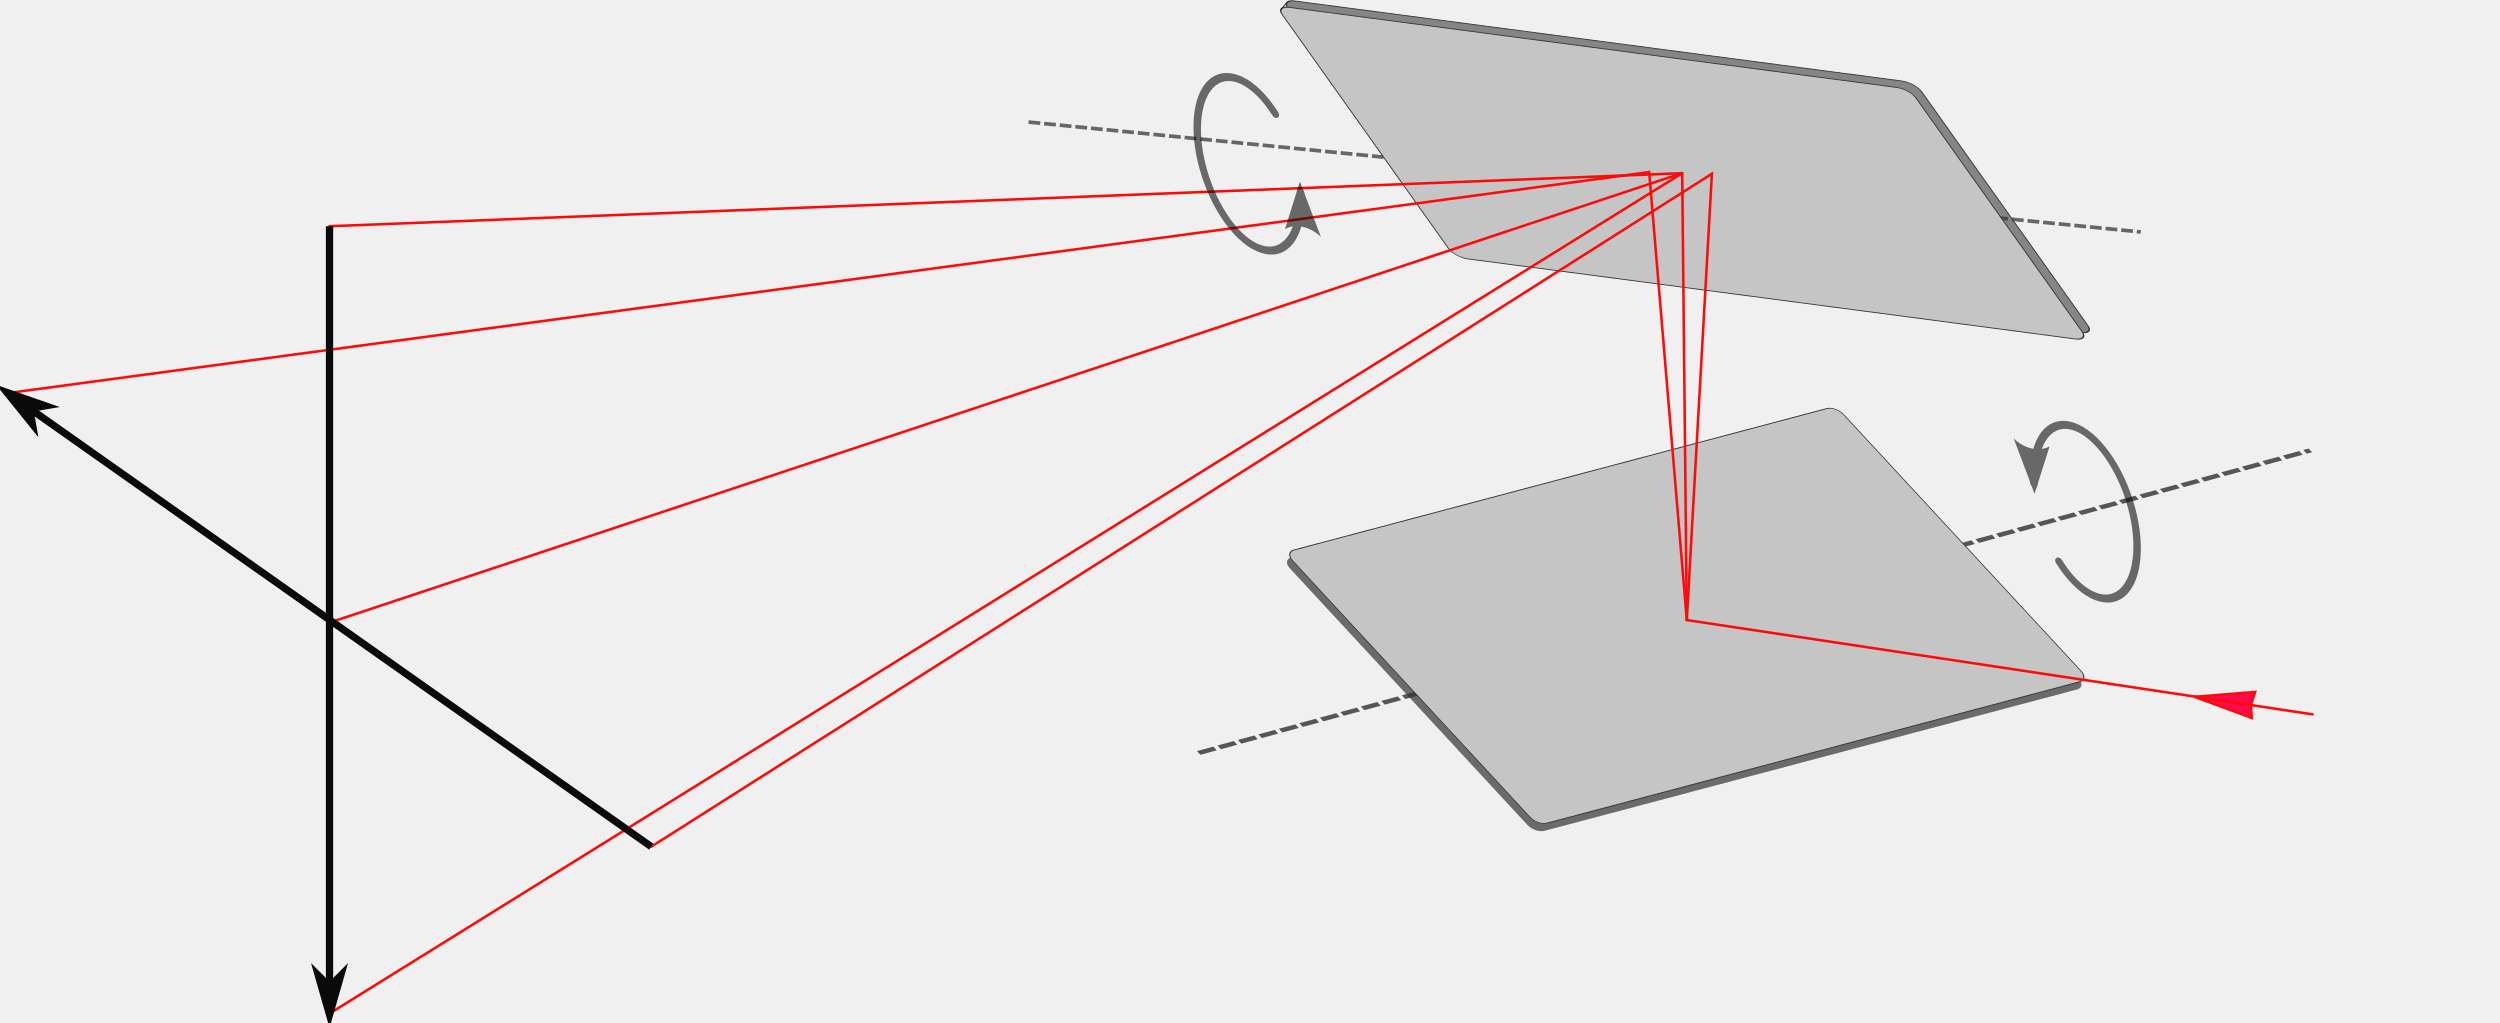
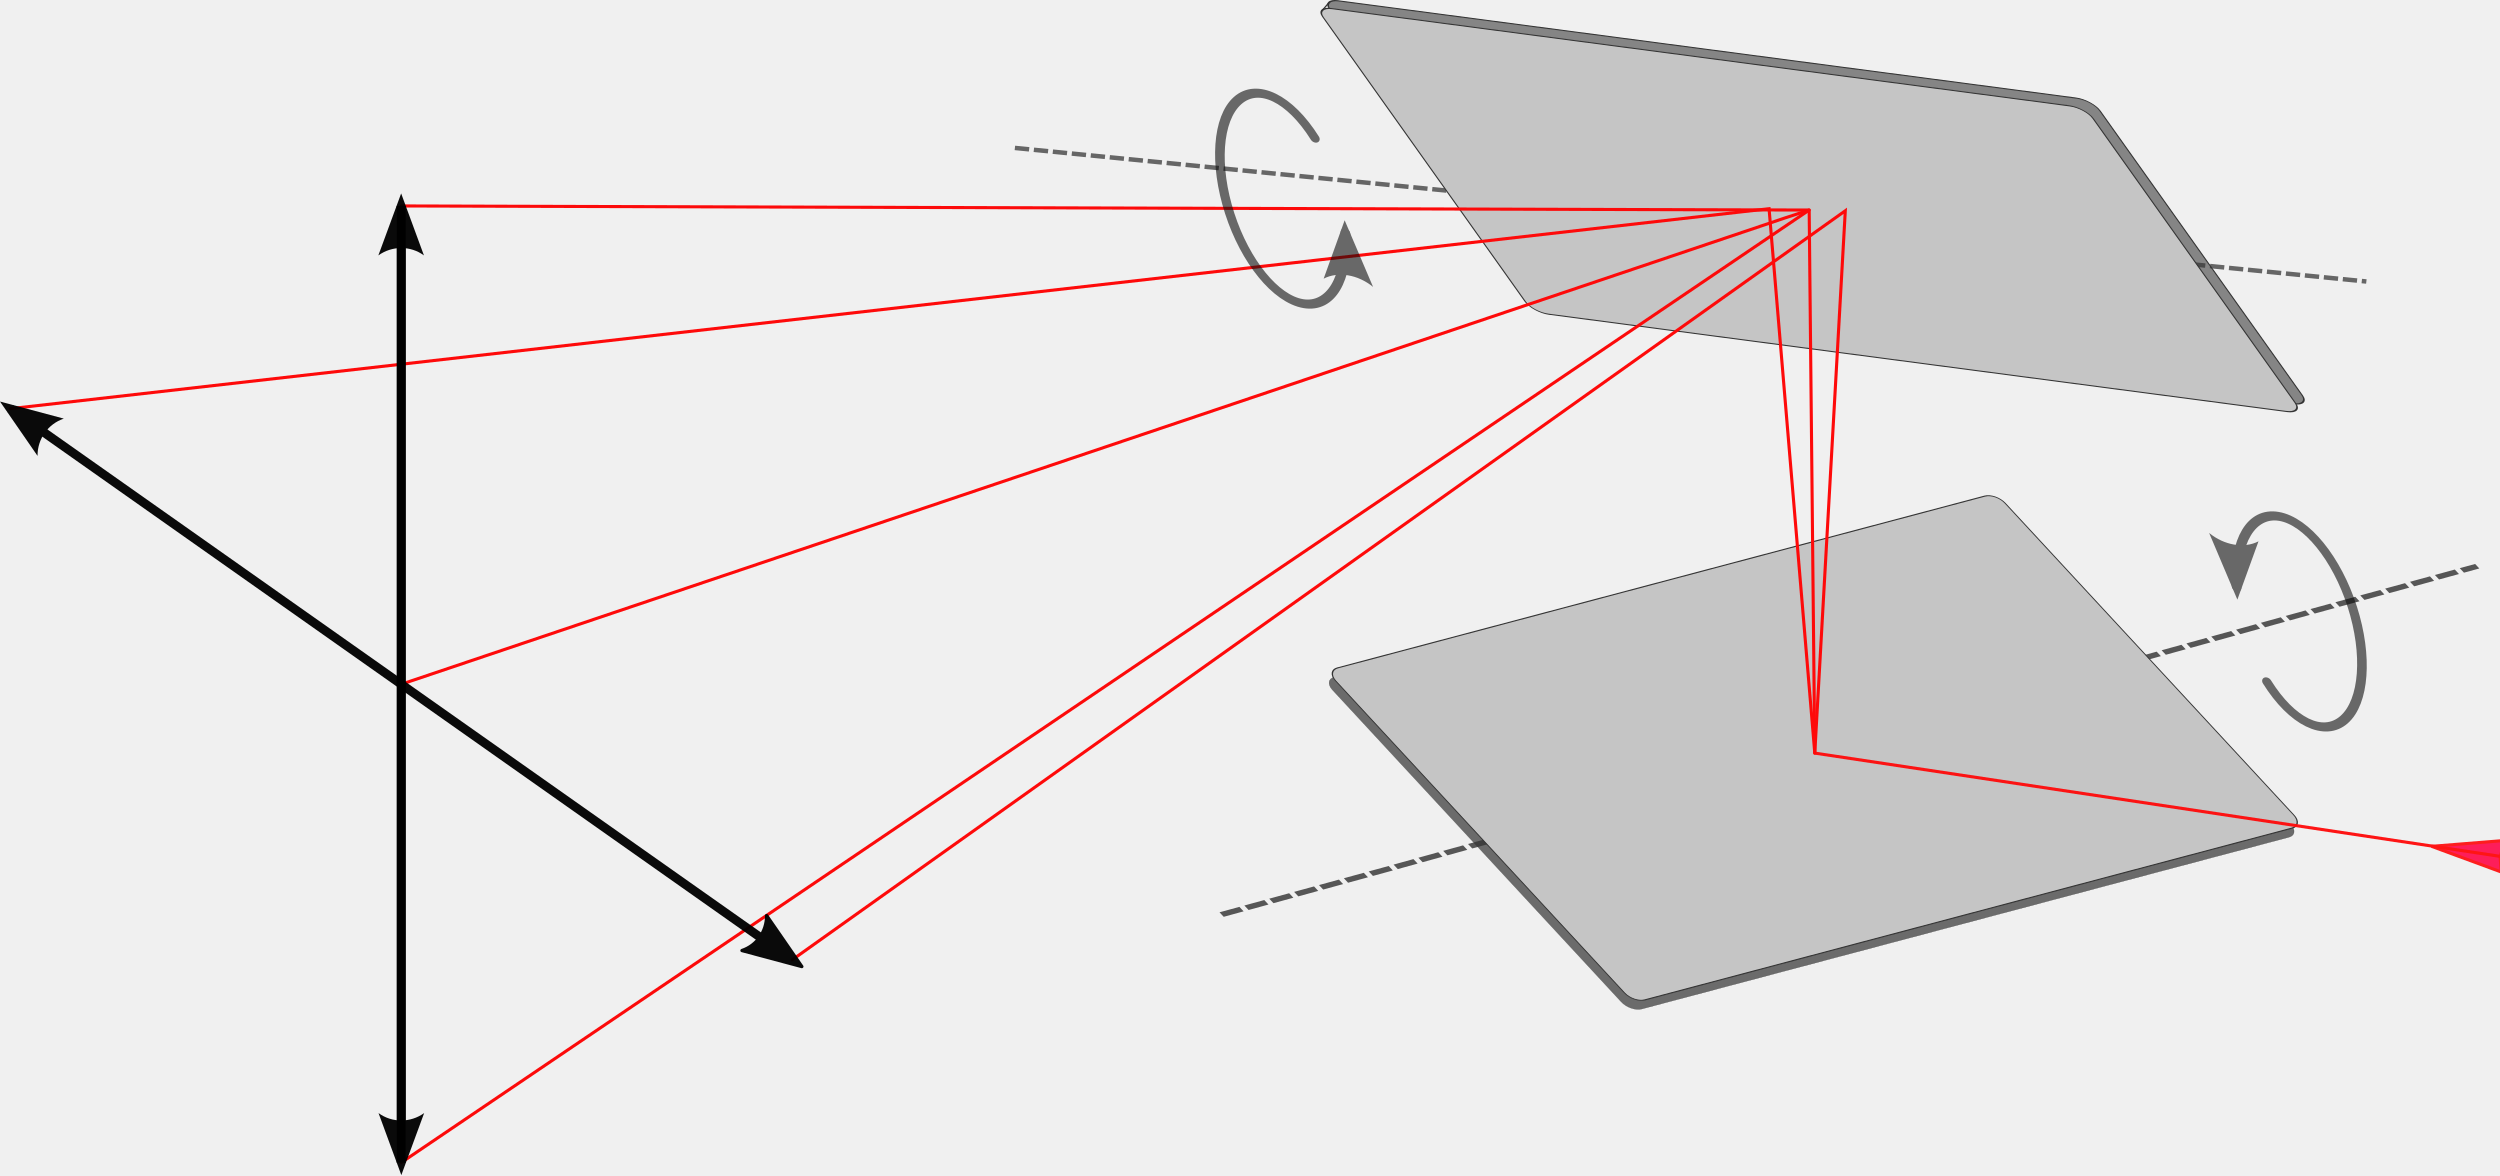
- <svg xmlns="http://www.w3.org/2000/svg" xmlns:xlink="http://www.w3.org/1999/xlink" width="195.44" height="79.946" id="svg2" version="1.1">
+ <svg xmlns="http://www.w3.org/2000/svg" xmlns:xlink="http://www.w3.org/1999/xlink" width="171.561" height="80.642" id="svg2" version="1.1">
  <defs id="defs4">
-     <marker orient="auto" refY="0.0" refX="0.0" id="Arrow2Sstart" style="overflow:visible">
-       <path id="path4199" style="fill-rule:evenodd;stroke-width:0.625;stroke-linejoin:round" d="M 8.719,4.034 L -2.207,0.016 L 8.719,-4.002 C 6.973,-1.63 6.983,1.616 8.719,4.034 z " transform="scale(0.3) translate(-2.3,0)" />
+     <marker orient="auto" refY="0" refX="0" id="marker19339" style="overflow:visible">
+       <path id="path19337" d="M 0,0 5,-5 -12.5,0 5,5 Z" style="fill:#ff0000;fill-opacity:1;fill-rule:evenodd;stroke:#ff0000;stroke-width:1pt;stroke-opacity:1" transform="matrix(0.8,0,0,0.8,10,0)" />
+     </marker>
+     <marker orient="auto" refY="0" refX="0" id="marker18915" style="overflow:visible">
+       <path id="path18913" d="M 0,0 5,-5 -12.5,0 5,5 Z" style="fill:#ff0000;fill-opacity:1;fill-rule:evenodd;stroke:#ff0000;stroke-width:1pt;stroke-opacity:1" transform="matrix(0.8,0,0,0.8,10,0)" />
+     </marker>
+     <marker orient="auto" refY="0" refX="0" id="marker18497" style="overflow:visible">
+       <path id="path18495" d="M 0,0 5,-5 -12.5,0 5,5 Z" style="fill:#ff0000;fill-opacity:1;fill-rule:evenodd;stroke:#ff0000;stroke-width:1pt;stroke-opacity:1" transform="matrix(0.8,0,0,0.8,10,0)" />
+     </marker>
+     <marker orient="auto" refY="0" refX="0" id="marker18085" style="overflow:visible">
+       <path id="path18083" d="M 0,0 5,-5 -12.5,0 5,5 Z" style="fill:#ff0000;fill-opacity:1;fill-rule:evenodd;stroke:#ff0000;stroke-width:1pt;stroke-opacity:1" transform="matrix(0.8,0,0,0.8,10,0)" />
+     </marker>
+     <marker orient="auto" refY="0" refX="0" id="marker17679" style="overflow:visible">
+       <path id="path17677" d="M 0,0 5,-5 -12.5,0 5,5 Z" style="fill:#ff0000;fill-opacity:1;fill-rule:evenodd;stroke:#ff0000;stroke-width:1pt;stroke-opacity:1" transform="matrix(0.8,0,0,0.8,10,0)" />
+     </marker>
+     <marker orient="auto" refY="0" refX="0" id="marker17279" style="overflow:visible">
+       <path id="path17277" d="M 0,0 5,-5 -12.5,0 5,5 Z" style="fill:#ff0000;fill-opacity:1;fill-rule:evenodd;stroke:#ff0000;stroke-width:1pt;stroke-opacity:1" transform="matrix(0.8,0,0,0.8,10,0)" />
+     </marker>
+     <marker style="overflow:visible" id="marker16483" refX="0" refY="0" orient="auto">
+       <path transform="scale(-0.6)" d="M 8.719,4.034 -2.207,0.016 8.719,-4.002 c -1.745,2.372 -1.735,5.617 -6e-7,8.035 z" style="fill:#ff0000;fill-opacity:1;fill-rule:evenodd;stroke:#ff0000;stroke-width:0.625;stroke-linejoin:round;stroke-opacity:1" id="path16481" />
+     </marker>
+     <marker style="overflow:visible" id="marker15435" refX="0" refY="0" orient="auto">
+       <path transform="scale(-0.6)" d="M 8.719,4.034 -2.207,0.016 8.719,-4.002 c -1.745,2.372 -1.735,5.617 -6e-7,8.035 z" style="fill:#ff0000;fill-opacity:1;fill-rule:evenodd;stroke:#ff0000;stroke-width:0.625;stroke-linejoin:round;stroke-opacity:1" id="path15433" />
+     </marker>
+     <marker orient="auto" refY="0" refX="0" id="marker14915" style="overflow:visible">
+       <path id="path14913" d="M 0,0 5,-5 -12.5,0 5,5 Z" style="fill:#ff0000;fill-opacity:1;fill-rule:evenodd;stroke:#ff0000;stroke-width:1pt;stroke-opacity:1" transform="matrix(0.8,0,0,0.8,10,0)" />
+     </marker>
+     <marker orient="auto" refY="0" refX="0" id="marker14539" style="overflow:visible">
+       <path id="path14537" d="M 0,0 5,-5 -12.5,0 5,5 Z" style="fill:#ff0000;fill-opacity:1;fill-rule:evenodd;stroke:#ff0000;stroke-width:1pt;stroke-opacity:1" transform="matrix(0.8,0,0,0.8,10,0)" />
+     </marker>
+     <marker orient="auto" refY="0" refX="0" id="marker14169" style="overflow:visible">
+       <path id="path14167" d="M 0,0 5,-5 -12.5,0 5,5 Z" style="fill:#ff0000;fill-opacity:1;fill-rule:evenodd;stroke:#ff0000;stroke-width:1pt;stroke-opacity:1" transform="matrix(0.8,0,0,0.8,10,0)" />
+     </marker>
+     <marker orient="auto" refY="0" refX="0" id="marker13805" style="overflow:visible">
+       <path id="path13803" d="M 0,0 5,-5 -12.5,0 5,5 Z" style="fill:#ff0000;fill-opacity:1;fill-rule:evenodd;stroke:#ff0000;stroke-width:1pt;stroke-opacity:1" transform="matrix(0.8,0,0,0.8,10,0)" />
+     </marker>
+     <marker orient="auto" refY="0" refX="0" id="marker13447" style="overflow:visible">
+       <path id="path13445" d="M 0,0 5,-5 -12.5,0 5,5 Z" style="fill:#ff0000;fill-opacity:1;fill-rule:evenodd;stroke:#ff0000;stroke-width:1pt;stroke-opacity:1" transform="matrix(0.8,0,0,0.8,10,0)" />
+     </marker>
+     <marker orient="auto" refY="0" refX="0" id="marker13095" style="overflow:visible">
+       <path id="path13093" d="M 0,0 5,-5 -12.5,0 5,5 Z" style="fill:#ff0000;fill-opacity:1;fill-rule:evenodd;stroke:#ff0000;stroke-width:1pt;stroke-opacity:1" transform="matrix(0.8,0,0,0.8,10,0)" />
+     </marker>
+     <marker orient="auto" refY="0" refX="0" id="marker12749" style="overflow:visible">
+       <path id="path12747" d="M 0,0 5,-5 -12.5,0 5,5 Z" style="fill:#ff0000;fill-opacity:1;fill-rule:evenodd;stroke:#ff0000;stroke-width:1pt;stroke-opacity:1" transform="matrix(0.8,0,0,0.8,10,0)" />
+     </marker>
+     <marker orient="auto" refY="0" refX="0" id="marker12409" style="overflow:visible">
+       <path id="path12407" d="M 0,0 5,-5 -12.5,0 5,5 Z" style="fill:#ff0000;fill-opacity:1;fill-rule:evenodd;stroke:#ff0000;stroke-width:1pt;stroke-opacity:1" transform="matrix(0.8,0,0,0.8,10,0)" />
+     </marker>
+     <marker orient="auto" refY="0" refX="0" id="Scissors" style="overflow:visible">
+       <path id="schere" d="M 9.09,-3.606 C 8.12,-4.777 6.37,-4.736 5.062,-4.233 l -8.212,3.078 c -2.388,-1.307 -4.748,-0.933 -4.748,-1.569 0,-0.497 0.457,-0.388 0.388,-1.683 -0.066,-1.243 -1.364,-2.163 -2.59,-2.082 -1.227,-0.007 -2.499,0.933 -2.51,2.23 -0.091,1.306 1.007,2.52 2.307,2.605 1.522,0.227 4.218,-0.696 5.483,1.571 -0.942,1.738 -2.614,1.743 -4.126,1.656 -1.255,-0.072 -2.762,0.287 -3.361,1.521 -0.578,1.182 -0.011,2.865 1.317,3.226 1.34,0.492 3.181,-0.13 3.499,-1.671 0.246,-1.188 -0.595,-1.746 -0.273,-2.177 0.244,-0.325 1.791,-0.137 4.547,-1.375 L 5.676,4.233 C 6.8,4.547 8.173,4.536 9.168,3.431 l -9.22,-3.485 z m -18.308,-1.901 c 1.295,0.723 1.189,2.684 -0.156,3.063 -1.217,0.424 -2.771,-0.759 -2.383,-2.077 0.227,-1.082 1.653,-1.481 2.54,-0.986 z m 0.056,8.017 c 1.351,0.499 1.121,2.784 -0.252,3.092 -0.911,0.316 -2.214,-0.139 -2.306,-1.212 -0.178,-1.305 1.356,-2.484 2.558,-1.879 z" style="fill:#ff0000;fill-opacity:1;stroke:#ff0000;stroke-opacity:1" />
+     </marker>
+     <marker orient="auto" refY="0" refX="0" id="TriangleInL" style="overflow:visible">
+       <path id="path1162" d="M 5.77,0 -2.88,5 V -5 Z" style="fill:#ff0000;fill-opacity:1;fill-rule:evenodd;stroke:#ff0000;stroke-width:1pt;stroke-opacity:1" transform="scale(-0.8)" />
+     </marker>
+     <marker orient="auto" refY="0" refX="0" id="marker10305" style="overflow:visible">
+       <path id="path1038" d="M 0,0 5,-5 -12.5,0 5,5 Z" style="fill:#ff0000;fill-opacity:1;fill-rule:evenodd;stroke:#ff0000;stroke-width:1pt;stroke-opacity:1" transform="matrix(-0.4,0,0,-0.4,-4,0)" />
+     </marker>
+     <marker orient="auto" refY="0" refX="0" id="Arrow2Mend" style="overflow:visible">
+       <path id="path1056" style="fill:#000000;fill-opacity:1;fill-rule:evenodd;stroke:#000000;stroke-width:0.625;stroke-linejoin:round;stroke-opacity:1" d="M 8.719,4.034 -2.207,0.016 8.719,-4.002 c -1.745,2.372 -1.735,5.617 -6e-7,8.035 z" transform="scale(-0.6)" />
+     </marker>
+     <marker orient="auto" refY="0" refX="0" id="marker8307" style="overflow:visible">
+       <path id="path8305" d="M 0,0 5,-5 -12.5,0 5,5 Z" style="fill:#ff0000;fill-opacity:1;fill-rule:evenodd;stroke:#ff0000;stroke-width:1pt;stroke-opacity:1" transform="matrix(0.8,0,0,0.8,10,0)" />
+     </marker>
+     <marker orient="auto" refY="0" refX="0" id="marker8003" style="overflow:visible">
+       <path id="path8001" d="M 0,0 5,-5 -12.5,0 5,5 Z" style="fill:#ff0000;fill-opacity:1;fill-rule:evenodd;stroke:#ff0000;stroke-width:1pt;stroke-opacity:1" transform="matrix(0.8,0,0,0.8,10,0)" />
+     </marker>
+     <marker style="overflow:visible" id="marker7705" refX="0" refY="0" orient="auto">
+       <path transform="matrix(-0.4,0,0,-0.4,-4,0)" style="fill:#ff0000;fill-opacity:1;fill-rule:evenodd;stroke:#ff0000;stroke-width:1pt;stroke-opacity:1" d="M 0,0 5,-5 -12.5,0 5,5 Z" id="path7703" />
+     </marker>
+     <marker style="overflow:visible" id="marker7395" refX="0" refY="0" orient="auto">
+       <path transform="matrix(-0.4,0,0,-0.4,-4,0)" style="fill:#ff0000;fill-opacity:1;fill-rule:evenodd;stroke:#ff0000;stroke-width:1pt;stroke-opacity:1" d="M 0,0 5,-5 -12.5,0 5,5 Z" id="path7393" />
+     </marker>
+     <marker style="overflow:visible" id="marker7103" refX="0" refY="0" orient="auto">
+       <path transform="matrix(-0.4,0,0,-0.4,-4,0)" style="fill:#ff0000;fill-opacity:1;fill-rule:evenodd;stroke:#ff0000;stroke-width:1pt;stroke-opacity:1" d="M 0,0 5,-5 -12.5,0 5,5 Z" id="path7101" />
+     </marker>
+     <marker orient="auto" refY="0" refX="0" id="marker6547" style="overflow:visible">
+       <path id="path6545" d="M 0,0 5,-5 -12.5,0 5,5 Z" style="fill:#ff0000;fill-opacity:1;fill-rule:evenodd;stroke:#ff0000;stroke-width:1pt;stroke-opacity:1" transform="matrix(0.8,0,0,0.8,10,0)" />
+     </marker>
+     <marker orient="auto" refY="0" refX="0" id="marker6273" style="overflow:visible">
+       <path id="path6271" d="M 0,0 5,-5 -12.5,0 5,5 Z" style="fill:#ff0000;fill-opacity:1;fill-rule:evenodd;stroke:#ff0000;stroke-width:1pt;stroke-opacity:1" transform="matrix(0.8,0,0,0.8,10,0)" />
+     </marker>
+     <marker orient="auto" refY="0" refX="0" id="marker6005" style="overflow:visible">
+       <path id="path6003" d="M 0,0 5,-5 -12.5,0 5,5 Z" style="fill:#ff0000;fill-opacity:1;fill-rule:evenodd;stroke:#ff0000;stroke-width:1pt;stroke-opacity:1" transform="matrix(0.8,0,0,0.8,10,0)" />
+     </marker>
+     <marker orient="auto" refY="0" refX="0" id="marker5743" style="overflow:visible">
+       <path id="path5741" d="M 0,0 5,-5 -12.5,0 5,5 Z" style="fill:#ff0000;fill-opacity:1;fill-rule:evenodd;stroke:#ff0000;stroke-width:1pt;stroke-opacity:1" transform="matrix(0.8,0,0,0.8,10,0)" />
+     </marker>
+     <marker orient="auto" refY="0" refX="0" id="marker5487" style="overflow:visible">
+       <path id="path5485" d="M 0,0 5,-5 -12.5,0 5,5 Z" style="fill:#ff0000;fill-opacity:1;fill-rule:evenodd;stroke:#ff0000;stroke-width:1pt;stroke-opacity:1" transform="matrix(0.8,0,0,0.8,10,0)" />
+     </marker>
+     <marker orient="auto" refY="0" refX="0" id="marker5237" style="overflow:visible">
+       <path id="path5235" d="M 0,0 5,-5 -12.5,0 5,5 Z" style="fill:#ff0000;fill-opacity:1;fill-rule:evenodd;stroke:#ff0000;stroke-width:1pt;stroke-opacity:1" transform="matrix(0.8,0,0,0.8,10,0)" />
+     </marker>
+     <marker orient="auto" refY="0" refX="0" id="marker4993" style="overflow:visible">
+       <path id="path4991" d="M 0,0 5,-5 -12.5,0 5,5 Z" style="fill:#ff0000;fill-opacity:1;fill-rule:evenodd;stroke:#ff0000;stroke-width:1pt;stroke-opacity:1" transform="matrix(0.8,0,0,0.8,10,0)" />
+     </marker>
+     <marker orient="auto" refY="0" refX="0" id="marker4755" style="overflow:visible">
+       <path id="path4753" d="M 0,0 5,-5 -12.5,0 5,5 Z" style="fill:#ff0000;fill-opacity:1;fill-rule:evenodd;stroke:#ff0000;stroke-width:1pt;stroke-opacity:1" transform="matrix(0.8,0,0,0.8,10,0)" />
+     </marker>
+     <marker orient="auto" refY="0" refX="0" id="marker4523" style="overflow:visible">
+       <path id="path4521" d="M 0,0 5,-5 -12.5,0 5,5 Z" style="fill:#ff0000;fill-opacity:1;fill-rule:evenodd;stroke:#ff0000;stroke-width:1pt;stroke-opacity:1" transform="matrix(0.8,0,0,0.8,10,0)" />
+     </marker>
+     <marker orient="auto" refY="0" refX="0" id="marker4297" style="overflow:visible">
+       <path id="path4295" d="M 0,0 5,-5 -12.5,0 5,5 Z" style="fill:#ff0000;fill-opacity:1;fill-rule:evenodd;stroke:#ff0000;stroke-width:1pt;stroke-opacity:1" transform="matrix(0.8,0,0,0.8,10,0)" />
+     </marker>
+     <marker orient="auto" refY="0" refX="0" id="marker4077" style="overflow:visible">
+       <path id="path4075" d="M 0,0 5,-5 -12.5,0 5,5 Z" style="fill:#ff0000;fill-opacity:1;fill-rule:evenodd;stroke:#ff0000;stroke-width:1pt;stroke-opacity:1" transform="matrix(0.8,0,0,0.8,10,0)" />
+     </marker>
+     <marker orient="auto" refY="0" refX="0" id="marker3863" style="overflow:visible">
+       <path id="path3861" d="M 0,0 5,-5 -12.5,0 5,5 Z" style="fill:#ff0000;fill-opacity:1;fill-rule:evenodd;stroke:#ff0000;stroke-width:1pt;stroke-opacity:1" transform="matrix(0.8,0,0,0.8,10,0)" />
+     </marker>
+     <marker orient="auto" refY="0" refX="0" id="marker3655" style="overflow:visible">
+       <path id="path3653" d="M 0,0 5,-5 -12.5,0 5,5 Z" style="fill:#ff0000;fill-opacity:1;fill-rule:evenodd;stroke:#ff0000;stroke-width:1pt;stroke-opacity:1" transform="matrix(0.8,0,0,0.8,10,0)" />
+     </marker>
+     <marker orient="auto" refY="0" refX="0" id="marker3453" style="overflow:visible">
+       <path id="path3451" d="M 0,0 5,-5 -12.5,0 5,5 Z" style="fill:#ff0000;fill-opacity:1;fill-rule:evenodd;stroke:#ff0000;stroke-width:1pt;stroke-opacity:1" transform="matrix(0.8,0,0,0.8,10,0)" />
+     </marker>
+     <marker orient="auto" refY="0" refX="0" id="marker3257" style="overflow:visible">
+       <path id="path3255" d="M 0,0 5,-5 -12.5,0 5,5 Z" style="fill:#ff0000;fill-opacity:1;fill-rule:evenodd;stroke:#ff0000;stroke-width:1pt;stroke-opacity:1" transform="matrix(0.8,0,0,0.8,10,0)" />
+     </marker>
+     <marker style="overflow:visible" id="marker3067" refX="0" refY="0" orient="auto">
+       <path transform="matrix(-0.4,0,0,-0.4,-4,0)" style="fill:#ff0000;fill-opacity:1;fill-rule:evenodd;stroke:#ff0000;stroke-width:1pt;stroke-opacity:1" d="M 0,0 5,-5 -12.5,0 5,5 Z" id="path3065" />
+     </marker>
+     <marker style="overflow:visible" id="marker2787" refX="0" refY="0" orient="auto">
+       <path transform="matrix(-0.4,0,0,-0.4,-4,0)" style="fill:#ff0000;fill-opacity:1;fill-rule:evenodd;stroke:#ff0000;stroke-width:1pt;stroke-opacity:1" d="M 0,0 5,-5 -12.5,0 5,5 Z" id="path2785" />
+     </marker>
+     <marker style="overflow:visible" id="marker2603" refX="0" refY="0" orient="auto">
+       <path transform="matrix(-0.4,0,0,-0.4,-4,0)" style="fill:#ff0000;fill-opacity:1;fill-rule:evenodd;stroke:#ff0000;stroke-width:1pt;stroke-opacity:1" d="M 0,0 5,-5 -12.5,0 5,5 Z" id="path2601" />
+     </marker>
+     <marker orient="auto" refY="0" refX="0" id="marker2311" style="overflow:visible">
+       <path id="path2309" d="M 0,0 5,-5 -12.5,0 5,5 Z" style="fill:#ff0000;fill-opacity:1;fill-rule:evenodd;stroke:#ff0000;stroke-width:1pt;stroke-opacity:1" transform="matrix(0.8,0,0,0.8,10,0)" />
+     </marker>
+     <marker style="overflow:visible" id="marker2145" refX="0" refY="0" orient="auto">
+       <path transform="matrix(-0.4,0,0,-0.4,-4,0)" style="fill:#ff0000;fill-opacity:1;fill-rule:evenodd;stroke:#ff0000;stroke-width:1pt;stroke-opacity:1" d="M 0,0 5,-5 -12.5,0 5,5 Z" id="path2143" />
+     </marker>
+     <marker orient="auto" refY="0" refX="0" id="marker1937" style="overflow:visible">
+       <path id="path1935" d="M 0,0 5,-5 -12.5,0 5,5 Z" style="fill:#ff0000;fill-opacity:1;fill-rule:evenodd;stroke:#ff0000;stroke-width:1pt;stroke-opacity:1" transform="matrix(0.8,0,0,0.8,10,0)" />
+     </marker>
+     <marker orient="auto" refY="0" refX="0" id="marker1783" style="overflow:visible">
+       <path id="path1029" d="M 0,0 5,-5 -12.5,0 5,5 Z" style="fill:#ff0000;fill-opacity:1;fill-rule:evenodd;stroke:#ff0000;stroke-width:1pt;stroke-opacity:1" transform="matrix(0.8,0,0,0.8,10,0)" />
+     </marker>
+     <marker style="overflow:visible" id="marker1636" refX="0" refY="0" orient="auto">
+       <path transform="matrix(-0.4,0,0,-0.4,-4,0)" style="fill:#ff0000;fill-opacity:1;fill-rule:evenodd;stroke:#ff0000;stroke-width:1pt;stroke-opacity:1" d="M 0,0 5,-5 -12.5,0 5,5 Z" id="path1634" />
+     </marker>
+     <marker style="overflow:visible" id="marker1470" refX="0" refY="0" orient="auto">
+       <path transform="matrix(-0.4,0,0,-0.4,-4,0)" style="fill:#ff0000;fill-opacity:1;fill-rule:evenodd;stroke:#ff0000;stroke-width:1pt;stroke-opacity:1" d="M 0,0 5,-5 -12.5,0 5,5 Z" id="path1468" />
+     </marker>
+     <marker orient="auto" refY="0" refX="0" id="Arrow2Sstart" style="overflow:visible">
+       <path id="path4199" style="fill-rule:evenodd;stroke-width:0.2;stroke-linejoin:round" d="M 2.054,1.291 -1.442,0.005 2.054,-1.281 c -0.559,0.759 -0.555,1.798 -2e-7,2.571 z" />
    </marker>
    <marker orient="auto" refY="0" refX="0" id="EmptyTriangleInM" style="overflow:visible">
-       <path id="path4525" d="m 5.77,0 -8.65,5 0,-10 8.65,5 z" style="fill:#ffffff;fill-rule:evenodd;stroke:#000000;stroke-width:1pt" transform="matrix(-0.4,0,0,-0.4,1.8,0)" />
+       <path id="path4525" d="M -0.542,0 3.149,-2.133 v 4.267 z" style="fill:#ffffff;fill-rule:evenodd;stroke:#000000;stroke-width:0.427pt" />
    </marker>
    <marker orient="auto" refY="0" refX="0" id="TriangleOutM" style="overflow:visible">
-       <path id="path4516" d="m 5.77,0 -8.65,5 0,-10 8.65,5 z" style="fill-rule:evenodd;stroke:#000000;stroke-width:1pt" transform="scale(0.4,0.4)" />
+       <path id="path4516" d="M 2.462,0 -1.229,2.133 v -4.267 z" style="fill-rule:evenodd;stroke:#000000;stroke-width:0.427pt" />
    </marker>
    <marker orient="auto" refY="0" refX="0" id="Arrow1Sstart" style="overflow:visible">
-       <path id="path4383" d="M 0,0 5,-5 -12.5,0 5,5 0,0 z" style="fill-rule:evenodd;stroke:#000000;stroke-width:1pt" transform="matrix(0.2,0,0,0.2,1.2,0)" />
+       <path id="path4383" d="M 1.28,0 2.347,-1.067 -1.387,0 2.347,1.067 Z" style="fill-rule:evenodd;stroke:#000000;stroke-width:0.213pt" />
    </marker>
    <marker orient="auto" refY="0" refX="0" id="Tail" style="overflow:visible">
-       <g id="g4407" transform="scale(-1.2,-1.2)">
-         <path id="path4409" d="M -3.805,-3.959 0.544,0" style="fill:none;stroke:#000000;stroke-width:0.8;stroke-linecap:round" />
-         <path id="path4411" d="M -1.287,-3.959 3.062,0" style="fill:none;stroke:#000000;stroke-width:0.8;stroke-linecap:round" />
-         <path id="path4413" d="M 1.305,-3.959 5.654,0" style="fill:none;stroke:#000000;stroke-width:0.8;stroke-linecap:round" />
-         <path id="path4415" d="M -3.805,4.178 0.544,0.22" style="fill:none;stroke:#000000;stroke-width:0.8;stroke-linecap:round" />
-         <path id="path4417" d="M -1.287,4.178 3.062,0.22" style="fill:none;stroke:#000000;stroke-width:0.8;stroke-linecap:round" />
-         <path id="path4419" d="M 1.305,4.178 5.654,0.22" style="fill:none;stroke:#000000;stroke-width:0.8;stroke-linecap:round" />
+       <g id="g4407" transform="scale(-1.2)">
+         <path id="path4409" d="M -4.059,-4.222 0.58,0" style="fill:none;stroke:#000000;stroke-width:0.853;stroke-linecap:round" />
+         <path id="path4411" d="M -1.372,-4.222 3.266,0" style="fill:none;stroke:#000000;stroke-width:0.853;stroke-linecap:round" />
+         <path id="path4413" d="M 1.392,-4.222 6.031,0" style="fill:none;stroke:#000000;stroke-width:0.853;stroke-linecap:round" />
+         <path id="path4415" d="M -4.059,4.456 0.58,0.234" style="fill:none;stroke:#000000;stroke-width:0.853;stroke-linecap:round" />
+         <path id="path4417" d="M -1.372,4.456 3.266,0.234" style="fill:none;stroke:#000000;stroke-width:0.853;stroke-linecap:round" />
+         <path id="path4419" d="M 1.392,4.456 6.031,0.234" style="fill:none;stroke:#000000;stroke-width:0.853;stroke-linecap:round" />
      </g>
    </marker>
    <marker orient="auto" refY="0" refX="0" id="Arrow2Mstart" style="overflow:visible">
-       <path id="path4395" style="fill-rule:evenodd;stroke-width:0.625;stroke-linejoin:round" d="M 8.719,4.034 -2.207,0.016 8.719,-4.002 c -1.745,2.372 -1.735,5.617 -6e-7,8.035 z" transform="scale(0.6,0.6)" />
+       <path id="path4395" style="fill-rule:evenodd;stroke-width:0.4;stroke-linejoin:round" d="M 5.58,2.582 -1.413,0.01 5.58,-2.561 c -1.117,1.518 -1.111,3.595 -4e-7,5.143 z" />
    </marker>
    <marker orient="auto" refY="0" refX="0" id="Arrow2Lstart" style="overflow:visible">
-       <path id="path4389" style="fill-rule:evenodd;stroke-width:0.625;stroke-linejoin:round" d="M 8.719,4.034 -2.207,0.016 8.719,-4.002 c -1.745,2.372 -1.735,5.617 -6e-7,8.035 z" transform="matrix(1.1,0,0,1.1,1.1,0)" />
+       <path id="path4389" style="fill-rule:evenodd;stroke-width:0.733;stroke-linejoin:round" d="M 11.403,4.733 -1.417,0.019 11.403,-4.695 c -2.048,2.783 -2.036,6.591 -10e-7,9.428 z" />
    </marker>
    <linearGradient id="linearGradient3876">
      <stop style="stop-color:#8484ff;stop-opacity:1;" offset="0" id="stop3878" />
      <stop id="stop3884" offset="0.5" style="stop-color:#0000ff;stop-opacity:0.498;" />
      <stop style="stop-color:#0000ff;stop-opacity:0;" offset="1" id="stop3880" />
    </linearGradient>
    <linearGradient id="linearGradient5122">
      <stop style="stop-color:#00ffff;stop-opacity:1" offset="0" id="stop5124" />
      <stop style="stop-color:#00ffff;stop-opacity:0;" offset="1" id="stop5126" />
    </linearGradient>
    <marker orient="auto" refY="0" refX="0" id="Arrow1Mend" style="overflow:visible">
-       <path id="path4037" d="M 0,0 5,-5 -12.5,0 5,5 0,0 z" style="fill-rule:evenodd;stroke:#000000;stroke-width:1pt" transform="matrix(-0.4,0,0,-0.4,-4,0)" />
+       <path id="path4037" d="M -4.267,0 -6.4,2.133 1.067,0 -6.4,-2.133 Z" style="fill-rule:evenodd;stroke:#000000;stroke-width:0.427pt" />
    </marker>
    <marker orient="auto" refY="0" refX="0" id="Arrow1Mstart" style="overflow:visible">
-       <path id="path4034" d="M 0,0 5,-5 -12.5,0 5,5 0,0 z" style="fill-rule:evenodd;stroke:#000000;stroke-width:1pt" transform="matrix(0.4,0,0,0.4,4,0)" />
+       <path id="path4034" d="M 4.267,0 6.4,-2.133 -1.067,0 6.4,2.133 Z" style="fill-rule:evenodd;stroke:#000000;stroke-width:0.427pt" />
    </marker>
    <marker orient="auto" refY="0" refX="0" id="Arrow1Lend" style="overflow:visible">
-       <path id="path4031" d="M 0,0 5,-5 -12.5,0 5,5 0,0 z" style="fill-rule:evenodd;stroke:#000000;stroke-width:1pt" transform="matrix(-0.8,0,0,-0.8,-10,0)" />
+       <path id="path4031" d="M -10.667,0 -14.933,4.267 0,0 -14.933,-4.267 Z" style="fill-rule:evenodd;stroke:#000000;stroke-width:0.853pt" />
    </marker>
    <marker orient="auto" refY="0" refX="0" id="Arrow1Lstart" style="overflow:visible">
-       <path id="path4028" d="M 0,0 5,-5 -12.5,0 5,5 0,0 z" style="fill-rule:evenodd;stroke:#000000;stroke-width:1pt" transform="matrix(0.8,0,0,0.8,10,0)" />
+       <path id="path4028" d="M 10.667,0 14.933,-4.267 0,0 14.933,4.267 Z" style="fill-rule:evenodd;stroke:#000000;stroke-width:0.853pt" />
    </marker>
    <linearGradient id="linearGradient4014">
      <stop style="stop-color:#000000;stop-opacity:1;" offset="0" id="stop4016" />
      <stop style="stop-color:#000000;stop-opacity:0;" offset="1" id="stop4018" />
    </linearGradient>
    <linearGradient id="linearGradient3986">
      <stop style="stop-color:#000000;stop-opacity:1;" offset="0" id="stop3988" />
      <stop style="stop-color:#000000;stop-opacity:0;" offset="1" id="stop3990" />
    </linearGradient>
    <linearGradient id="linearGradient3966">
      <stop style="stop-color:#000000;stop-opacity:1;" offset="0" id="stop3968" />
      <stop style="stop-color:#000000;stop-opacity:0;" offset="1" id="stop3970" />
    </linearGradient>
    <linearGradient id="linearGradient3941">
      <stop style="stop-color:#000000;stop-opacity:1;" offset="0" id="stop3943" />
      <stop style="stop-color:#000000;stop-opacity:0;" offset="1" id="stop3945" />
    </linearGradient>
    <linearGradient id="linearGradient3917">
      <stop style="stop-color:#000000;stop-opacity:1;" offset="0" id="stop3919" />
      <stop style="stop-color:#000000;stop-opacity:0;" offset="1" id="stop3921" />
    </linearGradient>
    <linearGradient xlink:href="#linearGradient3917" id="linearGradient3923" x1="-361.104" y1="313.941" x2="-190.439" y2="313.941" gradientUnits="userSpaceOnUse" />
    <linearGradient xlink:href="#linearGradient3941" id="linearGradient3947" x1="-357.85" y1="408.543" x2="-193.43" y2="408.543" gradientUnits="userSpaceOnUse" />
    <linearGradient xlink:href="#linearGradient3917" id="linearGradient3956" gradientUnits="userSpaceOnUse" x1="-361.104" y1="313.941" x2="-190.439" y2="313.941" />
    <linearGradient xlink:href="#linearGradient3941" id="linearGradient3958" gradientUnits="userSpaceOnUse" x1="-357.85" y1="408.543" x2="-193.43" y2="408.543" />
    <linearGradient xlink:href="#linearGradient3966" id="linearGradient3972" x1="-286.027" y1="251.321" x2="-123.895" y2="251.321" gradientUnits="userSpaceOnUse" />
    <linearGradient xlink:href="#linearGradient3986" id="linearGradient3992" x1="-286.574" y1="250.089" x2="-123.707" y2="250.089" gradientUnits="userSpaceOnUse" />
    <linearGradient xlink:href="#linearGradient4014" id="linearGradient4020" x1="-286.901" y1="250.197" x2="-123.105" y2="250.197" gradientUnits="userSpaceOnUse" />
    <marker orient="auto" refY="0" refX="0" id="Arrow1Lstart-2" style="overflow:visible">
-       <path id="path4028-7" d="M 0,0 5,-5 -12.5,0 5,5 0,0 z" style="fill-rule:evenodd;stroke:#000000;stroke-width:1pt" transform="matrix(0.8,0,0,0.8,10,0)" />
+       <path id="path4028-7" d="M 10.667,0 14.933,-4.267 0,0 14.933,4.267 Z" style="fill-rule:evenodd;stroke:#000000;stroke-width:0.853pt" />
    </marker>
    <marker orient="auto" refY="0" refX="0" id="Arrow1Lend-7" style="overflow:visible">
-       <path id="path4031-9" d="M 0,0 5,-5 -12.5,0 5,5 0,0 z" style="fill-rule:evenodd;stroke:#000000;stroke-width:1pt" transform="matrix(-0.8,0,0,-0.8,-10,0)" />
+       <path id="path4031-9" d="M -10.667,0 -14.933,4.267 0,0 -14.933,-4.267 Z" style="fill-rule:evenodd;stroke:#000000;stroke-width:0.853pt" />
    </marker>
    <marker orient="auto" refY="0" refX="0" id="Arrow1Sstart-4" style="overflow:visible">
-       <path id="path4383-5" d="M 0,0 5,-5 -12.5,0 5,5 0,0 z" style="fill-rule:evenodd;stroke:#000000;stroke-width:1pt" transform="matrix(0.2,0,0,0.2,1.2,0)" />
+       <path id="path4383-5" d="M 1.28,0 2.347,-1.067 -1.387,0 2.347,1.067 Z" style="fill-rule:evenodd;stroke:#000000;stroke-width:0.213pt" />
    </marker>
    <marker orient="auto" refY="0" refX="0" id="Arrow1Sstart-1" style="overflow:visible">
-       <path id="path4383-2" d="M 0,0 5,-5 -12.5,0 5,5 0,0 z" style="fill-rule:evenodd;stroke:#000000;stroke-width:1pt" transform="matrix(0.2,0,0,0.2,1.2,0)" />
+       <path id="path4383-2" d="M 1.28,0 2.347,-1.067 -1.387,0 2.347,1.067 Z" style="fill-rule:evenodd;stroke:#000000;stroke-width:0.213pt" />
    </marker>
    <marker orient="auto" refY="0" refX="0" id="Arrow1Sstart-1-3" style="overflow:visible">
-       <path id="path4383-2-6" d="M 0,0 5,-5 -12.5,0 5,5 0,0 z" style="fill-rule:evenodd;stroke:#000000;stroke-width:1pt" transform="matrix(0.2,0,0,0.2,1.2,0)" />
+       <path id="path4383-2-6" d="M 1.28,0 2.347,-1.067 -1.387,0 2.347,1.067 Z" style="fill-rule:evenodd;stroke:#000000;stroke-width:0.213pt" />
    </marker>
    <marker orient="auto" refY="0" refX="0" id="Arrow2Mstart-5" style="overflow:visible">
-       <path id="path4395-3" style="fill-rule:evenodd;stroke-width:0.625;stroke-linejoin:round" d="M 8.719,4.034 -2.207,0.016 8.719,-4.002 c -1.745,2.372 -1.735,5.617 -6e-7,8.035 z" transform="scale(0.6,0.6)" />
+       <path id="path4395-3" style="fill-rule:evenodd;stroke-width:0.4;stroke-linejoin:round" d="M 5.58,2.582 -1.413,0.01 5.58,-2.561 c -1.117,1.518 -1.111,3.595 -4e-7,5.143 z" />
+     </marker>
+     <marker orient="auto" refY="0" refX="0" id="Arrow2Mstart-5-3" style="overflow:visible">
+       <path id="path4395-3-6" style="fill-rule:evenodd;stroke-width:0.4;stroke-linejoin:round" d="M 5.58,2.582 -1.413,0.01 5.58,-2.561 c -1.117,1.518 -1.111,3.595 -4e-7,5.143 z" />
    </marker>
  </defs>
-   <g id="layer6" style="display:inline" transform="translate(-298.2393,-419.4028)" />
-   <g id="layer4" style="display:inline" transform="translate(-298.2393,-419.4028)" />
-   <g id="layer2" style="opacity:0.493;display:inline" transform="translate(-298.2393,-419.4028)" />
-   <g id="layer1" style="display:inline" transform="translate(-298.2393,-419.4028)" />
-   <g id="layer3" style="opacity:0.957;display:inline" transform="translate(-298.2393,-419.4028)">
-     <g transform="matrix(0.7135597,-0.1894031,0.5952485,0.643017,-223.3535,352.2438)" style="opacity:0.82;display:inline" id="g4040-5">
-       <rect style="fill:#454545;fill-opacity:1;stroke:#000000;stroke-width:0.018;stroke-miterlimit:4;stroke-opacity:1;stroke-dasharray:none;stroke-dashoffset:0" id="rect3974-19" width="60.357" height="33.214" x="584.035" y="344.548" rx="1" ry="1" />
-       <path id="path4035-71" d="m 560.967,361.219 107.495,-0.642 14.908,-0.089" style="opacity:0.82;fill:none;stroke:#000000;stroke-width:0.451;stroke-linecap:butt;stroke-linejoin:miter;stroke-miterlimit:4;stroke-opacity:1;stroke-dasharray:1.805, 0.451;stroke-dashoffset:0;display:inline" />
-       <rect ry="1" rx="1" y="343.881" x="584.88" height="33.214" width="60.357" id="rect3976-3" style="fill:#bababa;fill-opacity:1;stroke:#000000;stroke-width:0.094;stroke-miterlimit:4;stroke-opacity:1;stroke-dasharray:none;stroke-dashoffset:0" />
-     </g>
-     <g id="g4223" transform="matrix(0.9997238,0.02209073,-0.02350113,0.9397261,11.42786,13.63693)" style="opacity:0.819">
-       <rect style="fill:#5e5e5e;fill-opacity:0.928;stroke:#000000;stroke-width:0.098;stroke-miterlimit:4;stroke-opacity:1;stroke-dasharray:none;stroke-dashoffset:0" id="rect4300" width="50.034" height="25.161" x="-159.863" y="-525.923" rx="1.043" ry="0.87" transform="matrix(-0.9932997,-0.1155671,-0.5749951,-0.8181568,0,0)" />
-       <path style="opacity:0.738;fill:none;stroke:#000000;stroke-width:0.307;stroke-linecap:butt;stroke-linejoin:miter;stroke-miterlimit:4;stroke-opacity:1;stroke-dasharray:0.92, 0.307;stroke-dashoffset:0;display:inline" d="m 377.5,433.07 87.137,7.096" id="path4237" />
-       <rect transform="matrix(-0.9932997,-0.1155671,-0.5749951,-0.8181568,0,0)" ry="0.87" rx="1.043" y="-526.71" x="-158.979" height="25.161" width="50.034" id="rect4191" style="fill:#bababa;fill-opacity:1;stroke:#000000;stroke-width:0.098;stroke-miterlimit:4;stroke-opacity:1;stroke-dasharray:none;stroke-dashoffset:0" />
-       <path style="fill:none;stroke:#000000;stroke-width:0;stroke-linecap:butt;stroke-linejoin:miter;stroke-miterlimit:4;stroke-opacity:1;stroke-dasharray:none" d="m 448.25,424.696 c -0.719,1.678 -0.719,1.678 -0.719,1.678" id="path4257" transform="matrix(0.9997238,-0.02350113,0.02500158,1.063552,-11.76564,-14.23501)" />
-       <path style="fill:none;stroke:#000000;stroke-width:0.082;stroke-linecap:butt;stroke-linejoin:miter;stroke-miterlimit:4;stroke-opacity:1;stroke-dasharray:none" d="m 398.385,420.135 0.473,-0.548" id="path4302" transform="matrix(0.9997238,-0.02350113,0.02500158,1.063552,-11.76564,-14.23501)" />
-     </g>
-     <path style="fill:none;stroke:#ff0000;stroke-width:0.2;stroke-linecap:butt;stroke-linejoin:miter;stroke-miterlimit:4;stroke-opacity:1;stroke-dasharray:none" d="m 429.747,432.941 -1.533,0.5 L 324,468.076" id="path4227" />
-     <path style="fill:none;stroke:#ff0000;stroke-width:0.2;stroke-linecap:round;stroke-linejoin:miter;stroke-miterlimit:4;stroke-opacity:1;stroke-dasharray:none" d="m 298.848,450.132 128.317,-17.278 2.941,35.024 1.963,-34.892 -82.918,52.606" id="path4354" />
-     <path style="fill:none;stroke:#fd0000;stroke-width:0.2;stroke-linecap:round;stroke-linejoin:round;stroke-miterlimit:4;stroke-opacity:1;stroke-dasharray:none" d="M 324,437.089 429.747,432.941 324,498.635" id="path4356" />
-     <g style="display:inline" id="g4358" transform="matrix(0.4075414,0,0,0.4075414,246.7153,316.8811)">
-       <g id="g13223" transform="translate(78.51963,-24.53739)">
-         <path style="fill:none;stroke:#000000;stroke-width:1.4;stroke-linecap:butt;stroke-linejoin:miter;stroke-miterlimit:4;stroke-opacity:1;stroke-dasharray:none;marker-start:none;marker-end:url(#Arrow1Mend);display:inline" d="m 111.117,319.497 0,151.018" id="path4022" />
-         <path id="path4714" d="M 49.401,351.5 172.833,438.511" style="fill:none;stroke:#000000;stroke-width:1.4;stroke-linecap:butt;stroke-linejoin:miter;stroke-miterlimit:4;stroke-opacity:1;stroke-dasharray:none;marker-start:url(#Arrow1Mstart);marker-end:none;display:inline" />
-       </g>
-       <path style="fill:#ff0045;fill-opacity:1;stroke:#ff0000;stroke-width:0.2;stroke-linecap:butt;stroke-linejoin:miter;stroke-miterlimit:4;stroke-opacity:1;stroke-dasharray:none" d="m 474.272,475.527 -4.482,-1.65 4.746,-0.38 -0.341,1.041 z" id="path13219" transform="matrix(2.453739,0,0,2.453739,-605.3749,-777.5435)" />
-     </g>
-     <path style="fill:none;stroke:#ff0000;stroke-width:0.2;stroke-linecap:round;stroke-linejoin:miter;stroke-miterlimit:4;stroke-opacity:1;stroke-dasharray:none;marker-start:none;marker-mid:none;marker-end:none" d="m 430.106,467.878 44.07,6.64 4.853,0.731" id="path4365" />
-     <path style="fill:none;stroke:#ff0000;stroke-width:0.2;stroke-linecap:round;stroke-linejoin:miter;stroke-miterlimit:4;stroke-opacity:1;stroke-dasharray:none" d="m 429.747,432.941 0.36,34.938" id="path8949" />
-     <path style="opacity:0.592;fill:none;stroke:#000000;stroke-width:0.334;stroke-linecap:round;stroke-linejoin:round;stroke-miterlimit:4;stroke-opacity:1;stroke-dasharray:none;stroke-dashoffset:0;marker-start:url(#Arrow2Mstart)" id="path8951" d="m 455.62,457.804 a 2.188,3.625 0 1 1 0.275,3.26" transform="matrix(1.68507,0,0.4576602,1.872817,-520.029,-400.1917)" />
-     <path style="opacity:0.592;fill:none;stroke:#000000;stroke-width:0.334;stroke-linecap:round;stroke-linejoin:round;stroke-miterlimit:4;stroke-opacity:1;stroke-dasharray:none;stroke-dashoffset:0;marker-start:url(#Arrow2Mstart);display:inline" id="path8951-5" d="m 455.62,457.804 a 2.188,3.625 0 1 1 0.275,3.26" transform="matrix(-1.685065,0.00430635,-0.4624448,-1.871641,1379.373,1289.295)" />
+   <g id="layer6" style="display:inline" transform="translate(-334.242,-447.3883)" />
+   <g id="layer4" style="display:inline" transform="translate(-334.242,-447.3883)" />
+   <g id="layer2" style="display:inline;opacity:0.493" transform="translate(-334.242,-447.3883)" />
+   <g id="layer1" style="display:inline" transform="translate(-334.242,-447.3883)" />
+   <g id="layer3" style="display:inline;opacity:0.957" transform="translate(-334.242,-447.3883)">
+     <g transform="matrix(0.7135597,-0.1894031,0.5952485,0.643017,-238.2437,375.7267)" style="display:inline;opacity:0.82" id="g4040-5">
+       <rect style="fill:#454545;fill-opacity:1;stroke:#000000;stroke-width:0.019;stroke-miterlimit:4;stroke-dasharray:none;stroke-dashoffset:0;stroke-opacity:1" id="rect3974-19" width="64.381" height="35.429" x="622.971" y="367.518" rx="1.067" ry="1.067" />
+       <path id="path4035-71" d="m 598.365,385.3 c 43.521,-0.26 78.309,-1.03 121.83,-1.29" style="display:inline;opacity:0.82;fill:none;stroke:#000000;stroke-width:0.481;stroke-linecap:butt;stroke-linejoin:miter;stroke-miterlimit:4;stroke-dasharray:1.926, 0.481;stroke-dashoffset:0;stroke-opacity:1" />
+       <rect ry="1.067" rx="1.067" y="366.806" x="623.872" height="35.429" width="64.381" id="rect3976-3" style="fill:#bababa;fill-opacity:1;stroke:#000000;stroke-width:0.1;stroke-miterlimit:4;stroke-dasharray:none;stroke-dashoffset:0;stroke-opacity:1" />
+     </g>
+     <g id="g4223" transform="matrix(0.9997238,0.02209073,-0.02350113,0.9397261,12.18971,14.54605)" style="opacity:0.819">
+       <rect style="fill:#5e5e5e;fill-opacity:0.928;stroke:#000000;stroke-width:0.105;stroke-miterlimit:4;stroke-dasharray:none;stroke-dashoffset:0;stroke-opacity:1" id="rect4300" width="53.369" height="26.838" x="-170.52" y="-560.985" rx="1.112" ry="0.928" transform="matrix(-0.9932997,-0.1155671,-0.5749951,-0.8181568,0,0)" />
+       <path style="display:inline;opacity:0.738;fill:none;stroke:#000000;stroke-width:0.327;stroke-linecap:butt;stroke-linejoin:miter;stroke-miterlimit:4;stroke-dasharray:0.982, 0.327;stroke-dashoffset:0;stroke-opacity:1" d="m 402.666,461.941 92.947,7.569" id="path4237" />
+       <rect transform="matrix(-0.9932997,-0.1155671,-0.5749951,-0.8181568,0,0)" ry="0.928" rx="1.112" y="-561.824" x="-169.577" height="26.838" width="53.369" id="rect4191" style="fill:#bababa;fill-opacity:1;stroke:#000000;stroke-width:0.104;stroke-miterlimit:4;stroke-dasharray:none;stroke-dashoffset:0;stroke-opacity:1" />
+       <path style="fill:none;stroke:#000000;stroke-width:0;stroke-linecap:butt;stroke-linejoin:miter;stroke-miterlimit:4;stroke-dasharray:none;stroke-opacity:1" d="m 476.777,455.378 c -0.722,1.922 -0.722,1.922 -0.722,1.922" id="path4257" />
+       <path style="fill:none;stroke:#000000;stroke-width:0.09;stroke-linecap:butt;stroke-linejoin:miter;stroke-miterlimit:4;stroke-dasharray:none;stroke-opacity:1" d="m 423.481,451.454 0.49,-0.633" id="path4302" />
+     </g>
+     <path style="fill:none;stroke:#ff0000;stroke-width:0.213;stroke-linecap:butt;stroke-linejoin:miter;stroke-miterlimit:4;stroke-dasharray:none;stroke-opacity:1" d="m 458.396,461.803 -1.635,0.533 -94.985,32.009" id="path4227" />
+     <path style="fill:none;stroke:#ff0000;stroke-width:0.213;stroke-linecap:round;stroke-linejoin:miter;stroke-miterlimit:4;stroke-dasharray:none;stroke-opacity:1" d="m 334.948,475.433 120.695,-13.722 3.137,37.359 2.094,-37.218 -72.269,51.406" id="path4354" />
+     <path style="fill:none;stroke:#fd0000;stroke-width:0.213;stroke-linecap:round;stroke-linejoin:round;stroke-miterlimit:4;stroke-dasharray:none;stroke-opacity:1" d="m 361.777,461.521 96.62,0.282 -96.62,65.367" id="path4356" />
+     <g style="display:inline" id="g4358" transform="matrix(0.4075414,0,0,0.4075414,279.3398,333.2994)">
+       <g id="g13223" transform="translate(83.75428,-26.17321)" />
+     </g>
+     <path style="fill:none;stroke:#ff0000;stroke-width:0.213;stroke-linecap:round;stroke-linejoin:miter;stroke-miterlimit:4;stroke-dasharray:none;stroke-opacity:1" d="m 458.396,461.803 0.383,37.267" id="path8949" />
+     <path style="opacity:0.592;fill:none;stroke:#000000;stroke-width:0.642;stroke-linecap:round;stroke-linejoin:round;stroke-miterlimit:4;stroke-dasharray:none;stroke-dashoffset:0;stroke-opacity:1;marker-start:url(#Arrow2Mstart)" id="path8951" d="m 368.552,502.021 a 3.932,7.455 0 0 1 4.097,-4.987 3.932,7.455 0 0 1 3.514,6.388 3.932,7.455 0 0 1 -2.456,7.969 3.932,7.455 0 0 1 -4.661,-2.667" transform="matrix(1,0,0.2373849,0.9714157,0,0)" />
+     <path style="display:inline;opacity:0.592;fill:none;stroke:#000000;stroke-width:0.642;stroke-linecap:round;stroke-linejoin:round;stroke-miterlimit:4;stroke-dasharray:none;stroke-dashoffset:0;stroke-opacity:1;marker-start:url(#Arrow2Mstart)" id="path8951-5" d="m -311.89,-478.128 a 3.932,7.455 0 0 1 4.097,-4.987 3.932,7.455 0 0 1 3.514,6.388 3.932,7.455 0 0 1 -2.456,7.969 3.932,7.455 0 0 1 -4.661,-2.667" transform="matrix(-0.9999967,0.00255559,-0.2398666,-0.9708058,0,0)" />
+     <g style="display:inline;opacity:0.957" id="g1034">
+       <path id="path13219" d="m 595.588,415.226 -11.732,-4.32 12.421,-0.995 -0.893,2.724 z" style="display:inline;opacity:0.957;fill:#ff0045;fill-opacity:1;stroke:#ff0000;stroke-width:0.523;stroke-linecap:butt;stroke-linejoin:miter;stroke-miterlimit:4;stroke-dasharray:none;stroke-opacity:1" transform="matrix(0.4075414,0,0,0.4075414,263.163,338.0066)" />
+       <path id="path4365-6" d="m 458.78,499.07 47.008,7.082 5.177,0.78" style="fill:none;stroke:#ff0000;stroke-width:0.213;stroke-linecap:round;stroke-linejoin:miter;stroke-miterlimit:4;stroke-dasharray:none;stroke-opacity:1;marker-start:none;marker-mid:none;marker-end:none" />
+     </g>
  </g>
-   <g id="layer5" style="display:inline" transform="translate(-298.2393,-419.4028)" />
+   <g id="layer9" style="display:inline" transform="translate(-16.12006,-0.0253135)">
+     <g id="layer8" transform="matrix(0.4075414,0,0,0.4075414,-38.78211,-114.0636)" style="display:inline">
+       <path transform="translate(83.75428,-26.17322)" id="path4714" d="m 52.694,374.933 131.66,92.812" style="display:inline;opacity:0.957;fill:none;stroke:#000000;stroke-width:1.493;stroke-linecap:butt;stroke-linejoin:miter;stroke-miterlimit:4;stroke-dasharray:none;stroke-opacity:1;marker-start:url(#Arrow2Mstart);marker-end:url(#Arrow2Mend)" />
+     </g>
+     <g id="layer7" transform="translate(-318.1219,-447.363)" style="display:inline">
+       <path transform="matrix(0.4075414,0,0,0.4075414,313.4731,322.6328)" style="display:inline;opacity:0.957;fill:none;stroke:#000000;stroke-width:1.493;stroke-linecap:butt;stroke-linejoin:miter;stroke-miterlimit:4;stroke-dasharray:none;stroke-opacity:1;marker-start:url(#Arrow2Mstart-5)" d="M 118.525,340.796 V 501.882" id="path4022" />
+       <path style="display:inline;opacity:0.957;fill:none;stroke:#000000;stroke-width:0.609;stroke-linecap:butt;stroke-linejoin:miter;stroke-miterlimit:4;stroke-dasharray:none;stroke-opacity:1;marker-start:url(#Arrow2Mstart-5-3)" d="M 361.777,527.17 V 461.521" id="path4022-7" />
+     </g>
+   </g>
+   <g id="layer5" style="display:inline" transform="translate(-334.242,-447.3883)" />
</svg>
